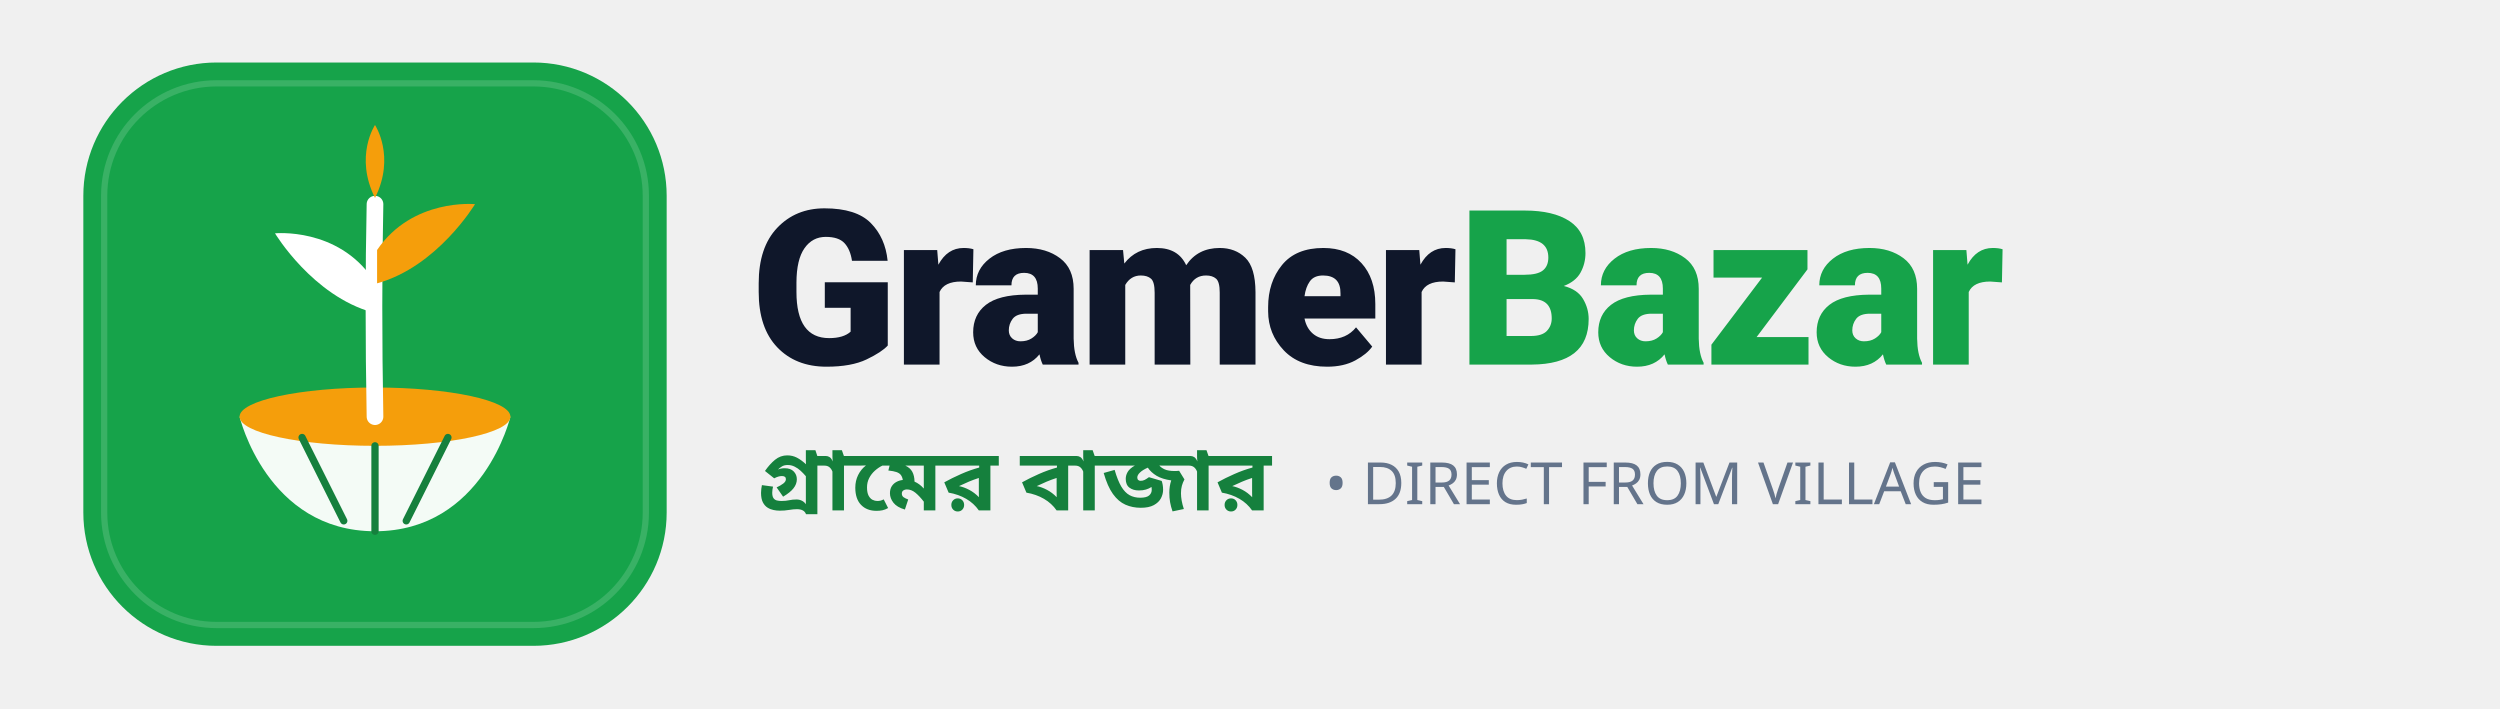
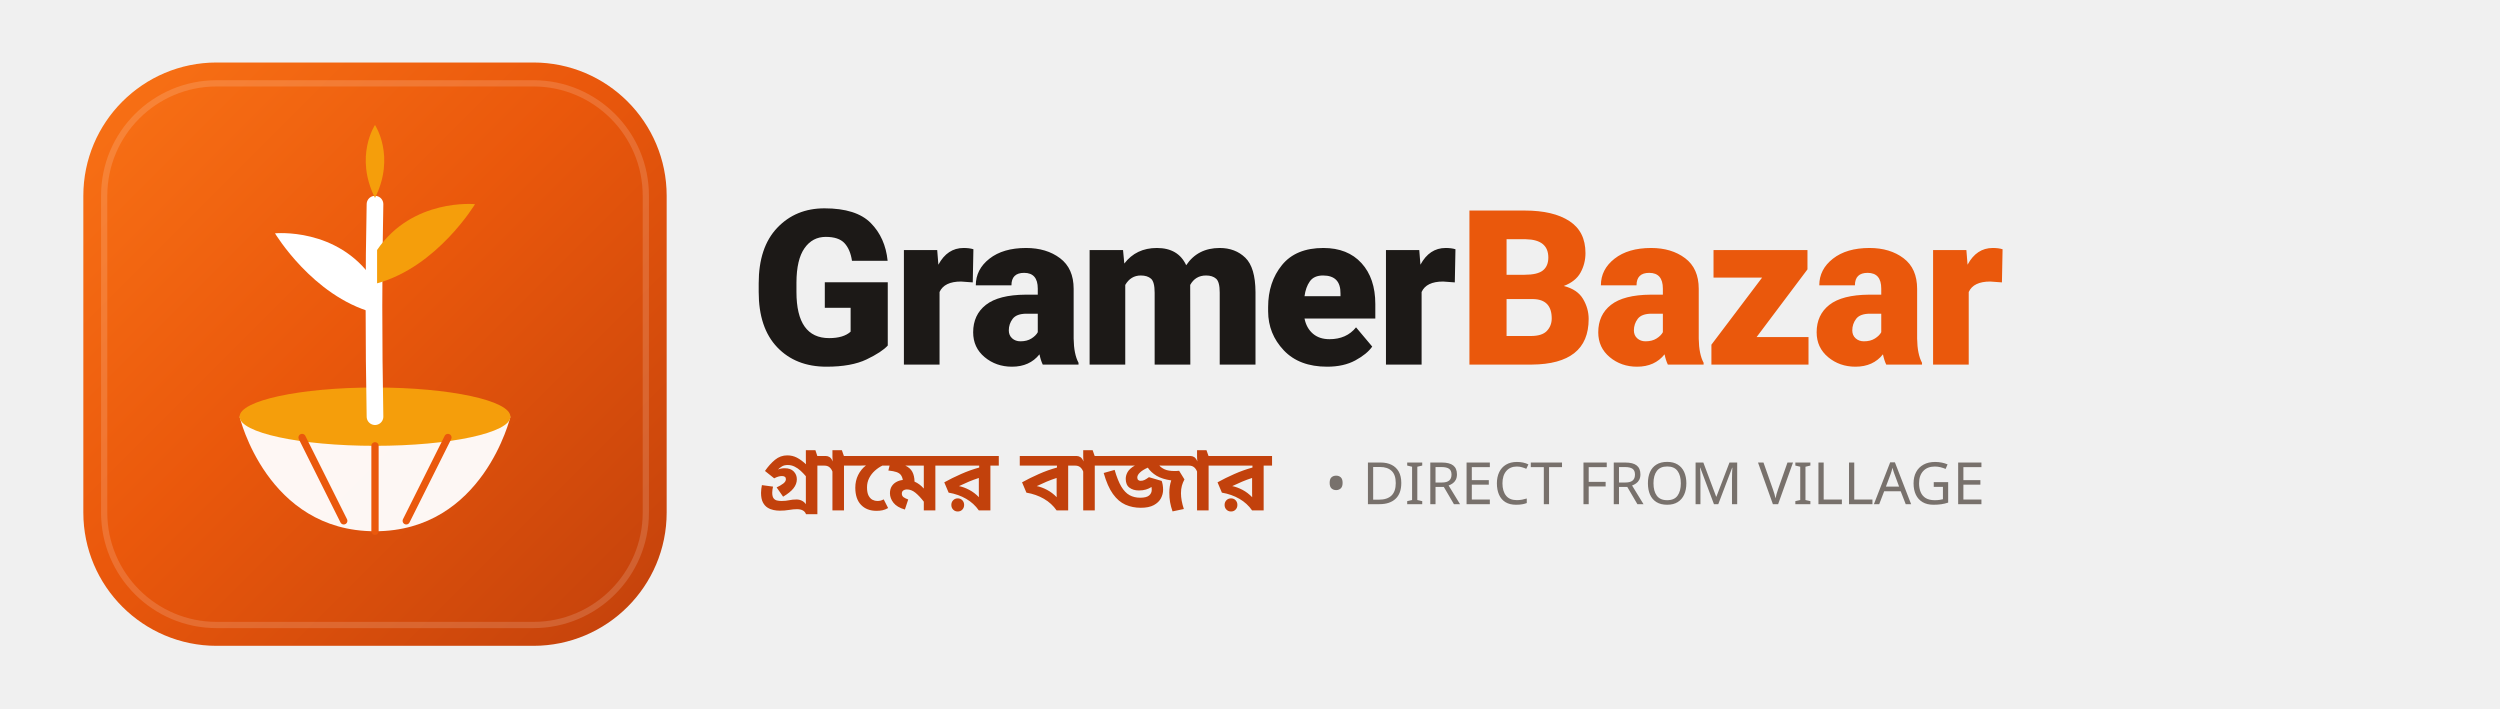
<svg xmlns="http://www.w3.org/2000/svg" viewBox="0 0 1200 340" width="1200" height="340" fill="none">
+   <defs>
+     <linearGradient id="webGrad" x1="0%" y1="0%" x2="100%" y2="100%">
+       <stop offset="0%" stop-color="#f97316" />
+       <stop offset="45%" stop-color="#ea580c" />
+       <stop offset="100%" stop-color="#c2410c" />
+     </linearGradient>
+   </defs>
  <g transform="translate(40, 30)">
-     <rect width="280" height="280" rx="64" fill="#16a34a" />
+     <rect width="280" height="280" rx="64" fill="url(#webGrad)" />
    <rect x="10" y="10" width="260" height="260" rx="54" stroke="#ffffff" stroke-opacity="0.15" stroke-width="3" />
    <path d="M75 170 C75 170, 88 225, 140 225 C192 225, 205 170, 205 170 Z" fill="#ffffff" fill-opacity="0.95" />
    <ellipse cx="140" cy="170" rx="65" ry="14" fill="#f59e0b" />
-     <path d="M105 180 L125 220 M140 184 L140 225 M175 180 L155 220" stroke="#15803d" stroke-width="3.5" stroke-linecap="round" />
+     <path d="M105 180 L125 220 M140 184 L140 225 M175 180 L155 220" stroke="#ea580c" stroke-width="3.5" stroke-linecap="round" />
    <path d="M140 170 Q139 115 140 68" stroke="#ffffff" stroke-width="8" stroke-linecap="round" />
    <path d="M140 65 C150 45, 140 30, 140 30 C140 30, 130 45, 140 65 Z" fill="#f59e0b" />
    <path d="M139 120 C110 112, 92 82, 92 82 C92 82, 122 79, 139 104 Z" fill="#ffffff" />
    <path d="M141 106 C170 98, 188 68, 188 68 C188 68, 158 65, 141 90 Z" fill="#f59e0b" />
  </g>
  <g transform="translate(360, 50)">
-     <text x="0" y="125" font-family="system-ui, -apple-system, BlinkMacSystemFont, 'Segoe UI', Roboto, sans-serif" font-size="104" font-weight="900" fill="#0f172a" letter-spacing="-2">
-       Gramer<tspan fill="#16a34a">Bazar</tspan>
+     <text x="0" y="125" font-family="system-ui, -apple-system, BlinkMacSystemFont, 'Segoe UI', Roboto, sans-serif" font-size="104" font-weight="900" fill="#1c1917" letter-spacing="-2">
+       Gramer<tspan fill="#ea580c">Bazar</tspan>
    </text>
-     <text x="4" y="195" font-family="'Hind Siliguri', 'Noto Sans Bengali', system-ui, sans-serif" font-size="42" font-weight="700" fill="#15803d">
-       গ্রামের বাজার <tspan font-family="system-ui, sans-serif" font-size="28" font-weight="500" fill="#64748b" dx="15" dy="-3">• DIRECT FROM VILLAGE</tspan>
+     <text x="4" y="195" font-family="'Hind Siliguri', 'Noto Sans Bengali', system-ui, sans-serif" font-size="42" font-weight="700" fill="#c2410c">
+       গ্রামের বাজার <tspan font-family="system-ui, sans-serif" font-size="28" font-weight="500" fill="#78716c" dx="15" dy="-3">• DIRECT FROM VILLAGE</tspan>
    </text>
  </g>
</svg>
